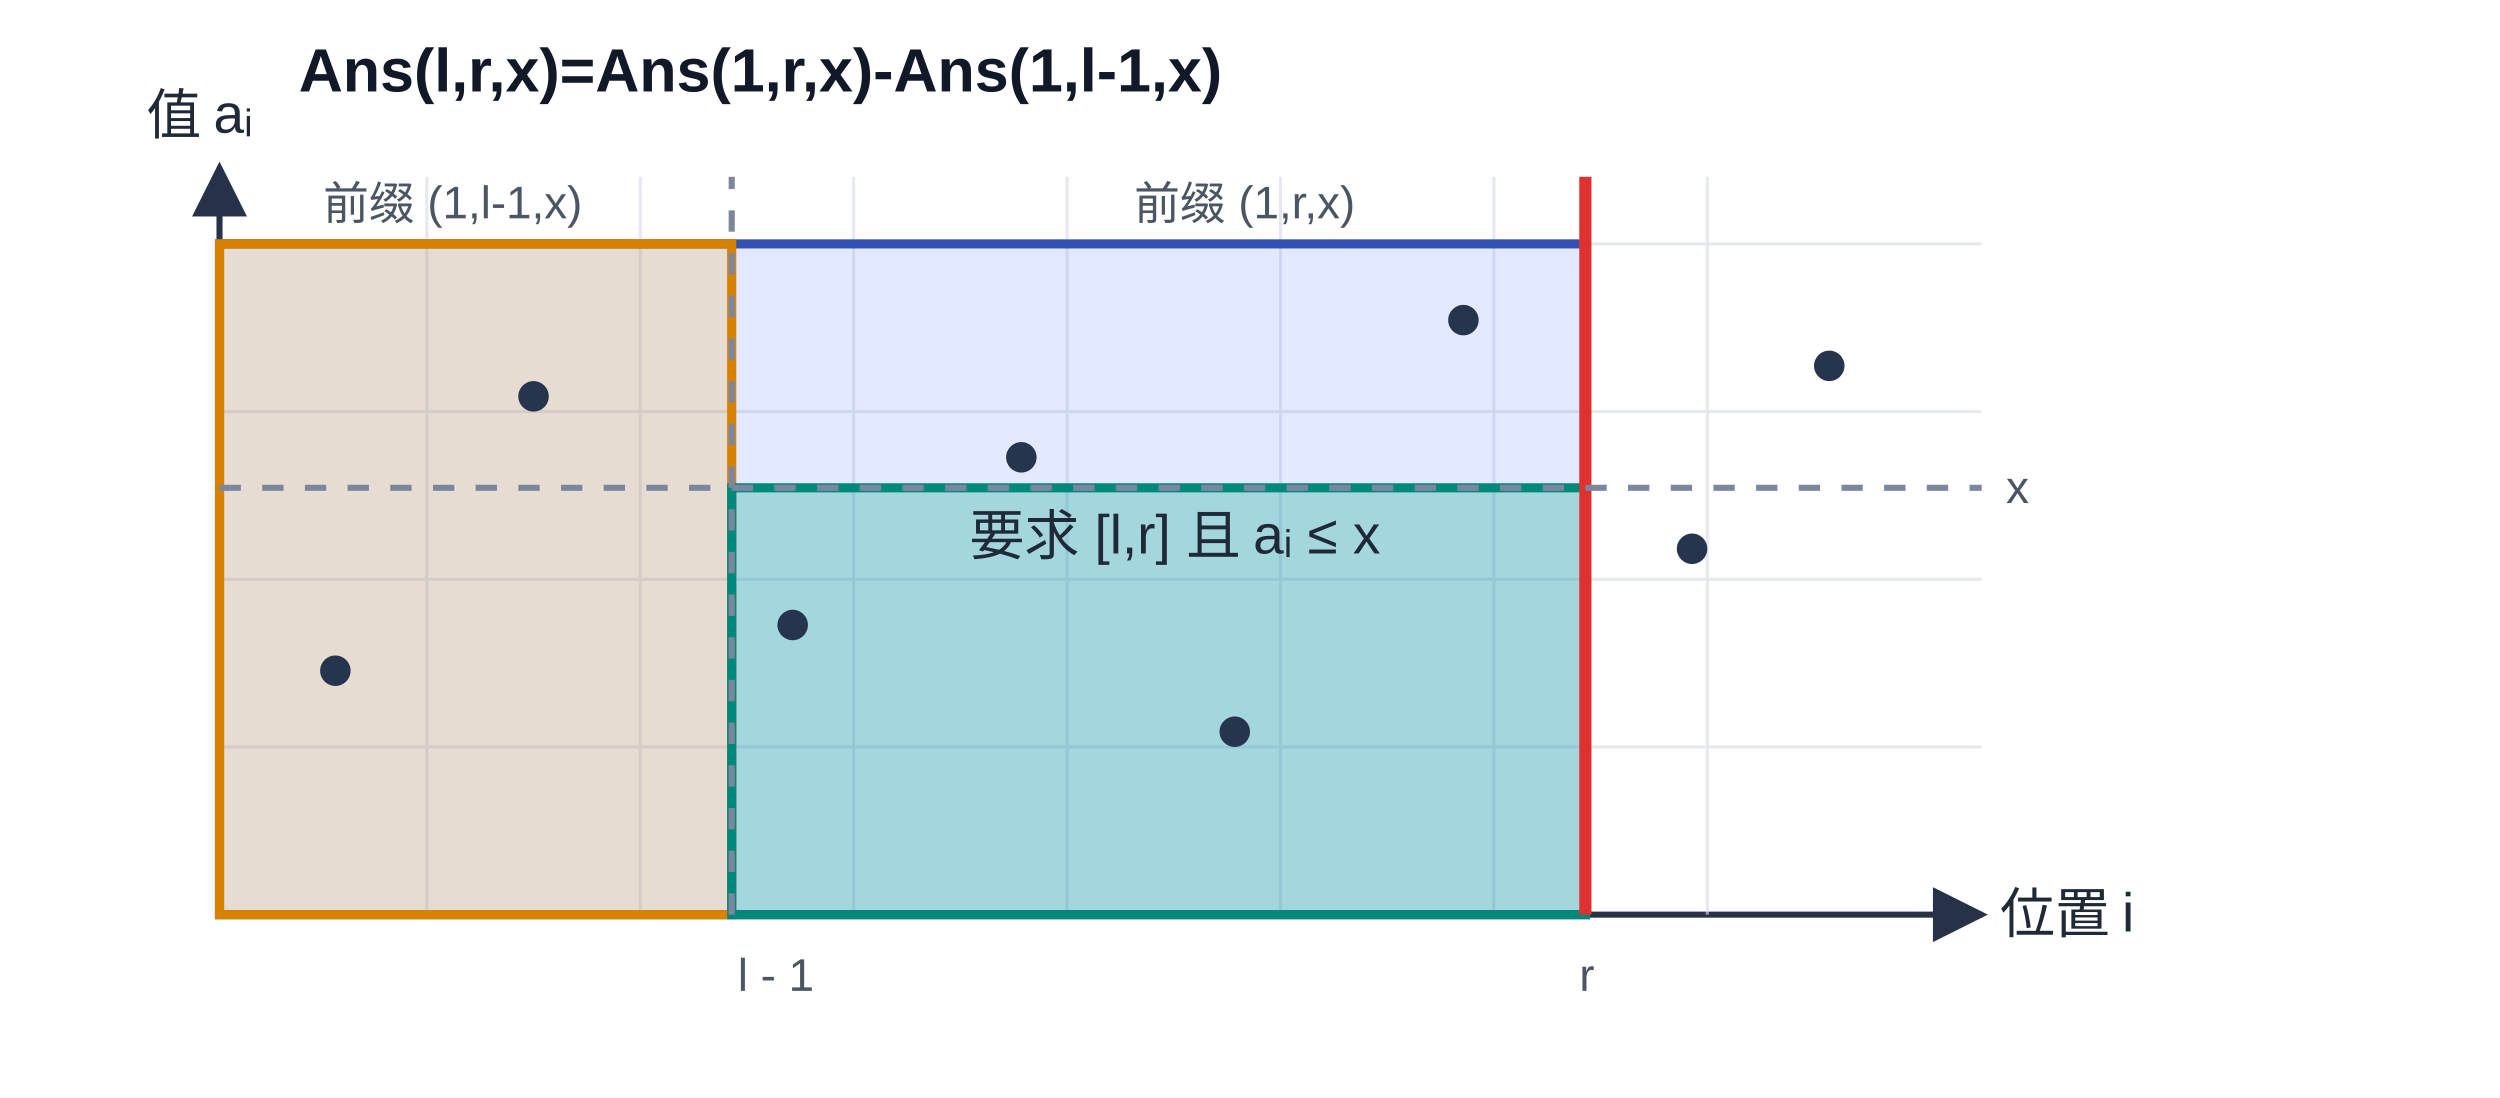
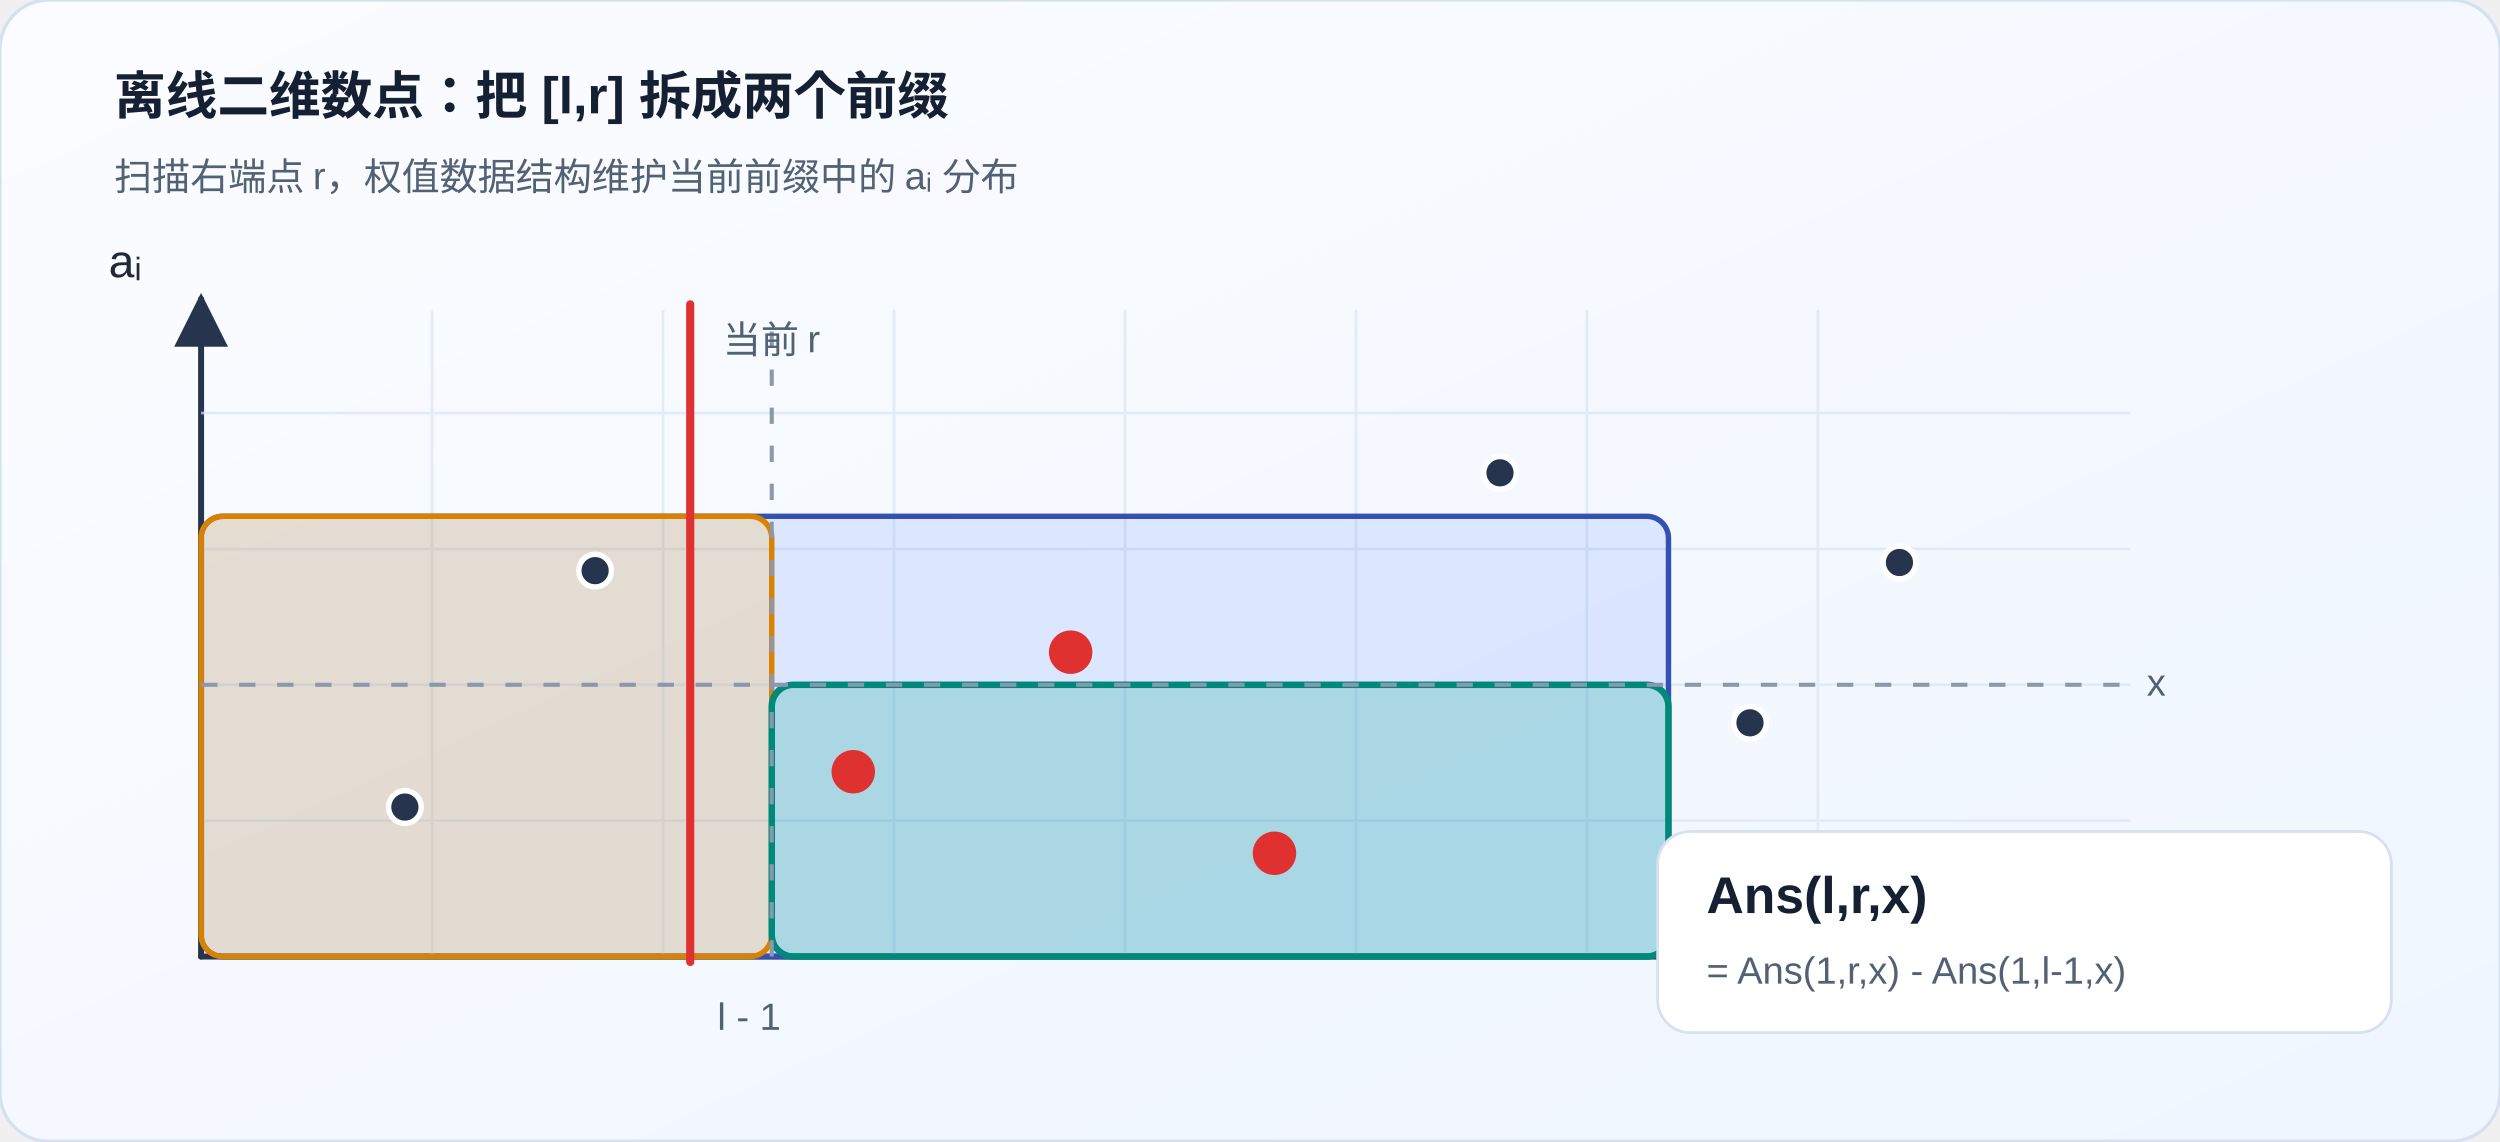
- <svg xmlns="http://www.w3.org/2000/svg" width="820" height="360" viewBox="0 0 820 360" role="img" aria-label="离线二维数点前缀拆分示意图">
+ <svg xmlns="http://www.w3.org/2000/svg" width="920" height="420" viewBox="0 0 920 420" role="img" aria-label="离线二维数点前缀拆分动画">
  <defs>
+     <linearGradient id="bg" x1="0" y1="0" x2="1" y2="1">
+       <stop offset="0%" stop-color="#fbfcff" />
+       <stop offset="100%" stop-color="#eff6ff" />
+     </linearGradient>
    <style>
-       .axis{stroke:#27324a;stroke-width:2;fill:none}
-       .grid{stroke:#d7dce8;stroke-width:1}
-       .prefix-r{fill:#4f7cff;fill-opacity:.16;stroke:#3451b2;stroke-width:3}
-       .prefix-l{fill:#f59f00;fill-opacity:.18;stroke:#d98200;stroke-width:3}
-       .query{fill:#00a389;fill-opacity:.28;stroke:#00897b;stroke-width:3}
-       .point{fill:#26344d}
-       .scan{stroke:#e03131;stroke-width:4}
-       .dash{stroke:#7c879f;stroke-width:2;stroke-dasharray:7 7}
-       .label{font-family:Arial,'Microsoft YaHei',sans-serif;font-size:18px;fill:#1f2937}
-       .small{font-family:Arial,'Microsoft YaHei',sans-serif;font-size:15px;fill:#4b5563}
-       .formula{font-family:Arial,'Microsoft YaHei',sans-serif;font-size:20px;fill:#111827;font-weight:700}
+       .panel{fill:url(#bg);stroke:#d7e0f0;stroke-width:1.2}
+       .axis{stroke:#26344d;stroke-width:2.2;fill:none;stroke-linecap:round}
+       .grid{stroke:#dbe4f3;stroke-width:1}
+       .prefixR{fill:#4f7cff;fill-opacity:.15;stroke:#3451b2;stroke-width:2}
+       .prefixL{fill:#ffb020;fill-opacity:.20;stroke:#d98200;stroke-width:2}
+       .query{fill:#00a389;fill-opacity:.22;stroke:#00897b;stroke-width:2.4}
+       .scan{stroke:#e03131;stroke-width:3;stroke-linecap:round}
+       .dash{stroke:#8a97ad;stroke-width:1.5;stroke-dasharray:6 8}
+       .point{fill:#26344d;stroke:#fff;stroke-width:2}
+       .active{fill:#e03131}
+       .label{font-family:Arial,'Microsoft YaHei',sans-serif;font-size:17px;fill:#1f2937}
+       .small{font-family:Arial,'Microsoft YaHei',sans-serif;font-size:14px;fill:#526174}
+       .formula{font-family:Arial,'Microsoft YaHei',sans-serif;font-size:19px;font-weight:700;fill:#162033}
+       .scanGroup{animation:rMove 6.8s infinite ease-in-out}
+       .activePoints{animation:pulse 6.8s infinite ease-in-out}
+       @keyframes rMove{
+         0%,10%{transform:translateX(0)}
+         45%{transform:translateX(205px)}
+         75%,100%{transform:translateX(360px)}
+       }
+       @keyframes pulse{
+         0%,20%{opacity:.15}
+         45%{opacity:.9}
+         80%,100%{opacity:.35}
+       }
    </style>
    <marker id="arrow" markerWidth="9" markerHeight="9" refX="8" refY="4.5" orient="auto">
-       <path d="M0,0 L9,4.5 L0,9 Z" fill="#27324a" />
+       <path d="M0,0 L9,4.5 L0,9 Z" fill="#26344d" />
    </marker>
  </defs>
-   <rect x="0" y="0" width="820" height="360" fill="#ffffff" />
-   <line x1="72" y1="300" x2="650" y2="300" class="axis" marker-end="url(#arrow)" />
-   <line x1="72" y1="300" x2="72" y2="55" class="axis" marker-end="url(#arrow)" />
-   <text x="656" y="306" class="label">位置 i</text>
-   <text x="48" y="44" class="label">值 aᵢ</text>
-   <g opacity=".65">
-     <line x1="140" y1="300" x2="140" y2="58" class="grid" />
-     <line x1="210" y1="300" x2="210" y2="58" class="grid" />
-     <line x1="280" y1="300" x2="280" y2="58" class="grid" />
-     <line x1="350" y1="300" x2="350" y2="58" class="grid" />
-     <line x1="420" y1="300" x2="420" y2="58" class="grid" />
-     <line x1="490" y1="300" x2="490" y2="58" class="grid" />
-     <line x1="560" y1="300" x2="560" y2="58" class="grid" />
-     <line x1="72" y1="245" x2="650" y2="245" class="grid" />
-     <line x1="72" y1="190" x2="650" y2="190" class="grid" />
-     <line x1="72" y1="135" x2="650" y2="135" class="grid" />
-     <line x1="72" y1="80" x2="650" y2="80" class="grid" />
+   <rect width="920" height="420" rx="18" class="panel" />
+   <text x="42" y="42" class="formula">离线二维数点：把 [l,r] 拆成两个前缀</text>
+   <text x="42" y="70" class="small">扫描右端点 r，权值数据结构维护当前前缀中的 aᵢ 分布</text>
+   <g transform="translate(74 92)">
+     <line x1="0" y1="260" x2="710" y2="260" class="axis" marker-end="url(#arrow)" />
+     <line x1="0" y1="260" x2="0" y2="18" class="axis" marker-end="url(#arrow)" />
+     <text x="720" y="266" class="label">位置 i</text>
+     <text x="-34" y="10" class="label">aᵢ</text>
+     <g opacity=".72">
+       <line x1="85" y1="260" x2="85" y2="22" class="grid" />
+       <line x1="170" y1="260" x2="170" y2="22" class="grid" />
+       <line x1="255" y1="260" x2="255" y2="22" class="grid" />
+       <line x1="340" y1="260" x2="340" y2="22" class="grid" />
+       <line x1="425" y1="260" x2="425" y2="22" class="grid" />
+       <line x1="510" y1="260" x2="510" y2="22" class="grid" />
+       <line x1="595" y1="260" x2="595" y2="22" class="grid" />
+       <line x1="0" y1="210" x2="710" y2="210" class="grid" />
+       <line x1="0" y1="160" x2="710" y2="160" class="grid" />
+       <line x1="0" y1="110" x2="710" y2="110" class="grid" />
+       <line x1="0" y1="60" x2="710" y2="60" class="grid" />
+     </g>
+     <rect x="0" y="98" width="540" height="162" rx="8" class="prefixR">
+       <animate attributeName="width" values="170;375;540;540;170" dur="6.8s" repeatCount="indefinite" />
+     </rect>
+     <rect x="0" y="98" width="210" height="162" rx="8" class="prefixL" />
+     <rect x="210" y="160" width="330" height="100" rx="8" class="query" />
+     <line x1="210" y1="260" x2="210" y2="22" class="dash" />
+     <line x1="0" y1="160" x2="710" y2="160" class="dash" />
+     <text x="190" y="287" class="small">l - 1</text>
+     <text x="716" y="164" class="small">x</text>
+     <circle cx="75" cy="205" r="6" class="point" />
+     <circle cx="145" cy="118" r="6" class="point" />
+     <circle cx="240" cy="192" r="6" class="point" />
+     <circle cx="320" cy="148" r="6" class="point" />
+     <circle cx="395" cy="222" r="6" class="point" />
+     <circle cx="478" cy="82" r="6" class="point" />
+     <circle cx="570" cy="174" r="6" class="point" />
+     <circle cx="625" cy="115" r="6" class="point" />
+     <g class="activePoints">
+       <circle cx="240" cy="192" r="8" class="active" />
+       <circle cx="320" cy="148" r="8" class="active" />
+       <circle cx="395" cy="222" r="8" class="active" />
+     </g>
+     <g class="scanGroup">
+       <line x1="180" y1="20" x2="180" y2="262" class="scan" />
+       <text x="192" y="38" class="small">当前 r</text>
+     </g>
  </g>
-   <rect x="72" y="80" width="448" height="220" class="prefix-r" />
-   <rect x="72" y="80" width="168" height="220" class="prefix-l" />
-   <rect x="240" y="160" width="280" height="140" class="query" />
-   <line x1="240" y1="300" x2="240" y2="58" class="dash" />
-   <line x1="520" y1="300" x2="520" y2="58" class="scan" />
-   <line x1="72" y1="160" x2="650" y2="160" class="dash" />
-   <circle cx="110" cy="220" r="5" class="point" />
-   <circle cx="175" cy="130" r="5" class="point" />
-   <circle cx="260" cy="205" r="5" class="point" />
-   <circle cx="335" cy="150" r="5" class="point" />
-   <circle cx="405" cy="240" r="5" class="point" />
-   <circle cx="480" cy="105" r="5" class="point" />
-   <circle cx="555" cy="180" r="5" class="point" />
-   <circle cx="600" cy="120" r="5" class="point" />
-   <text x="242" y="325" class="small">l - 1</text>
-   <text x="518" y="325" class="small">r</text>
-   <text x="658" y="165" class="small">x</text>
-   <text x="318" y="182" class="label">要求 [l,r] 且 aᵢ ≤ x</text>
-   <text x="106" y="72" class="small">前缀 (1,l-1,x)</text>
-   <text x="372" y="72" class="small">前缀 (1,r,x)</text>
-   <text x="98" y="30" class="formula">Ans(l,r,x)=Ans(1,r,x)-Ans(1,l-1,x)</text>
+   <g transform="translate(610 306)">
+     <rect x="0" y="0" width="270" height="74" rx="12" fill="#ffffff" stroke="#d7e0f0" />
+     <text x="18" y="30" class="formula">Ans(l,r,x)</text>
+     <text x="18" y="56" class="small">= Ans(1,r,x) - Ans(1,l-1,x)</text>
+   </g>
</svg>
